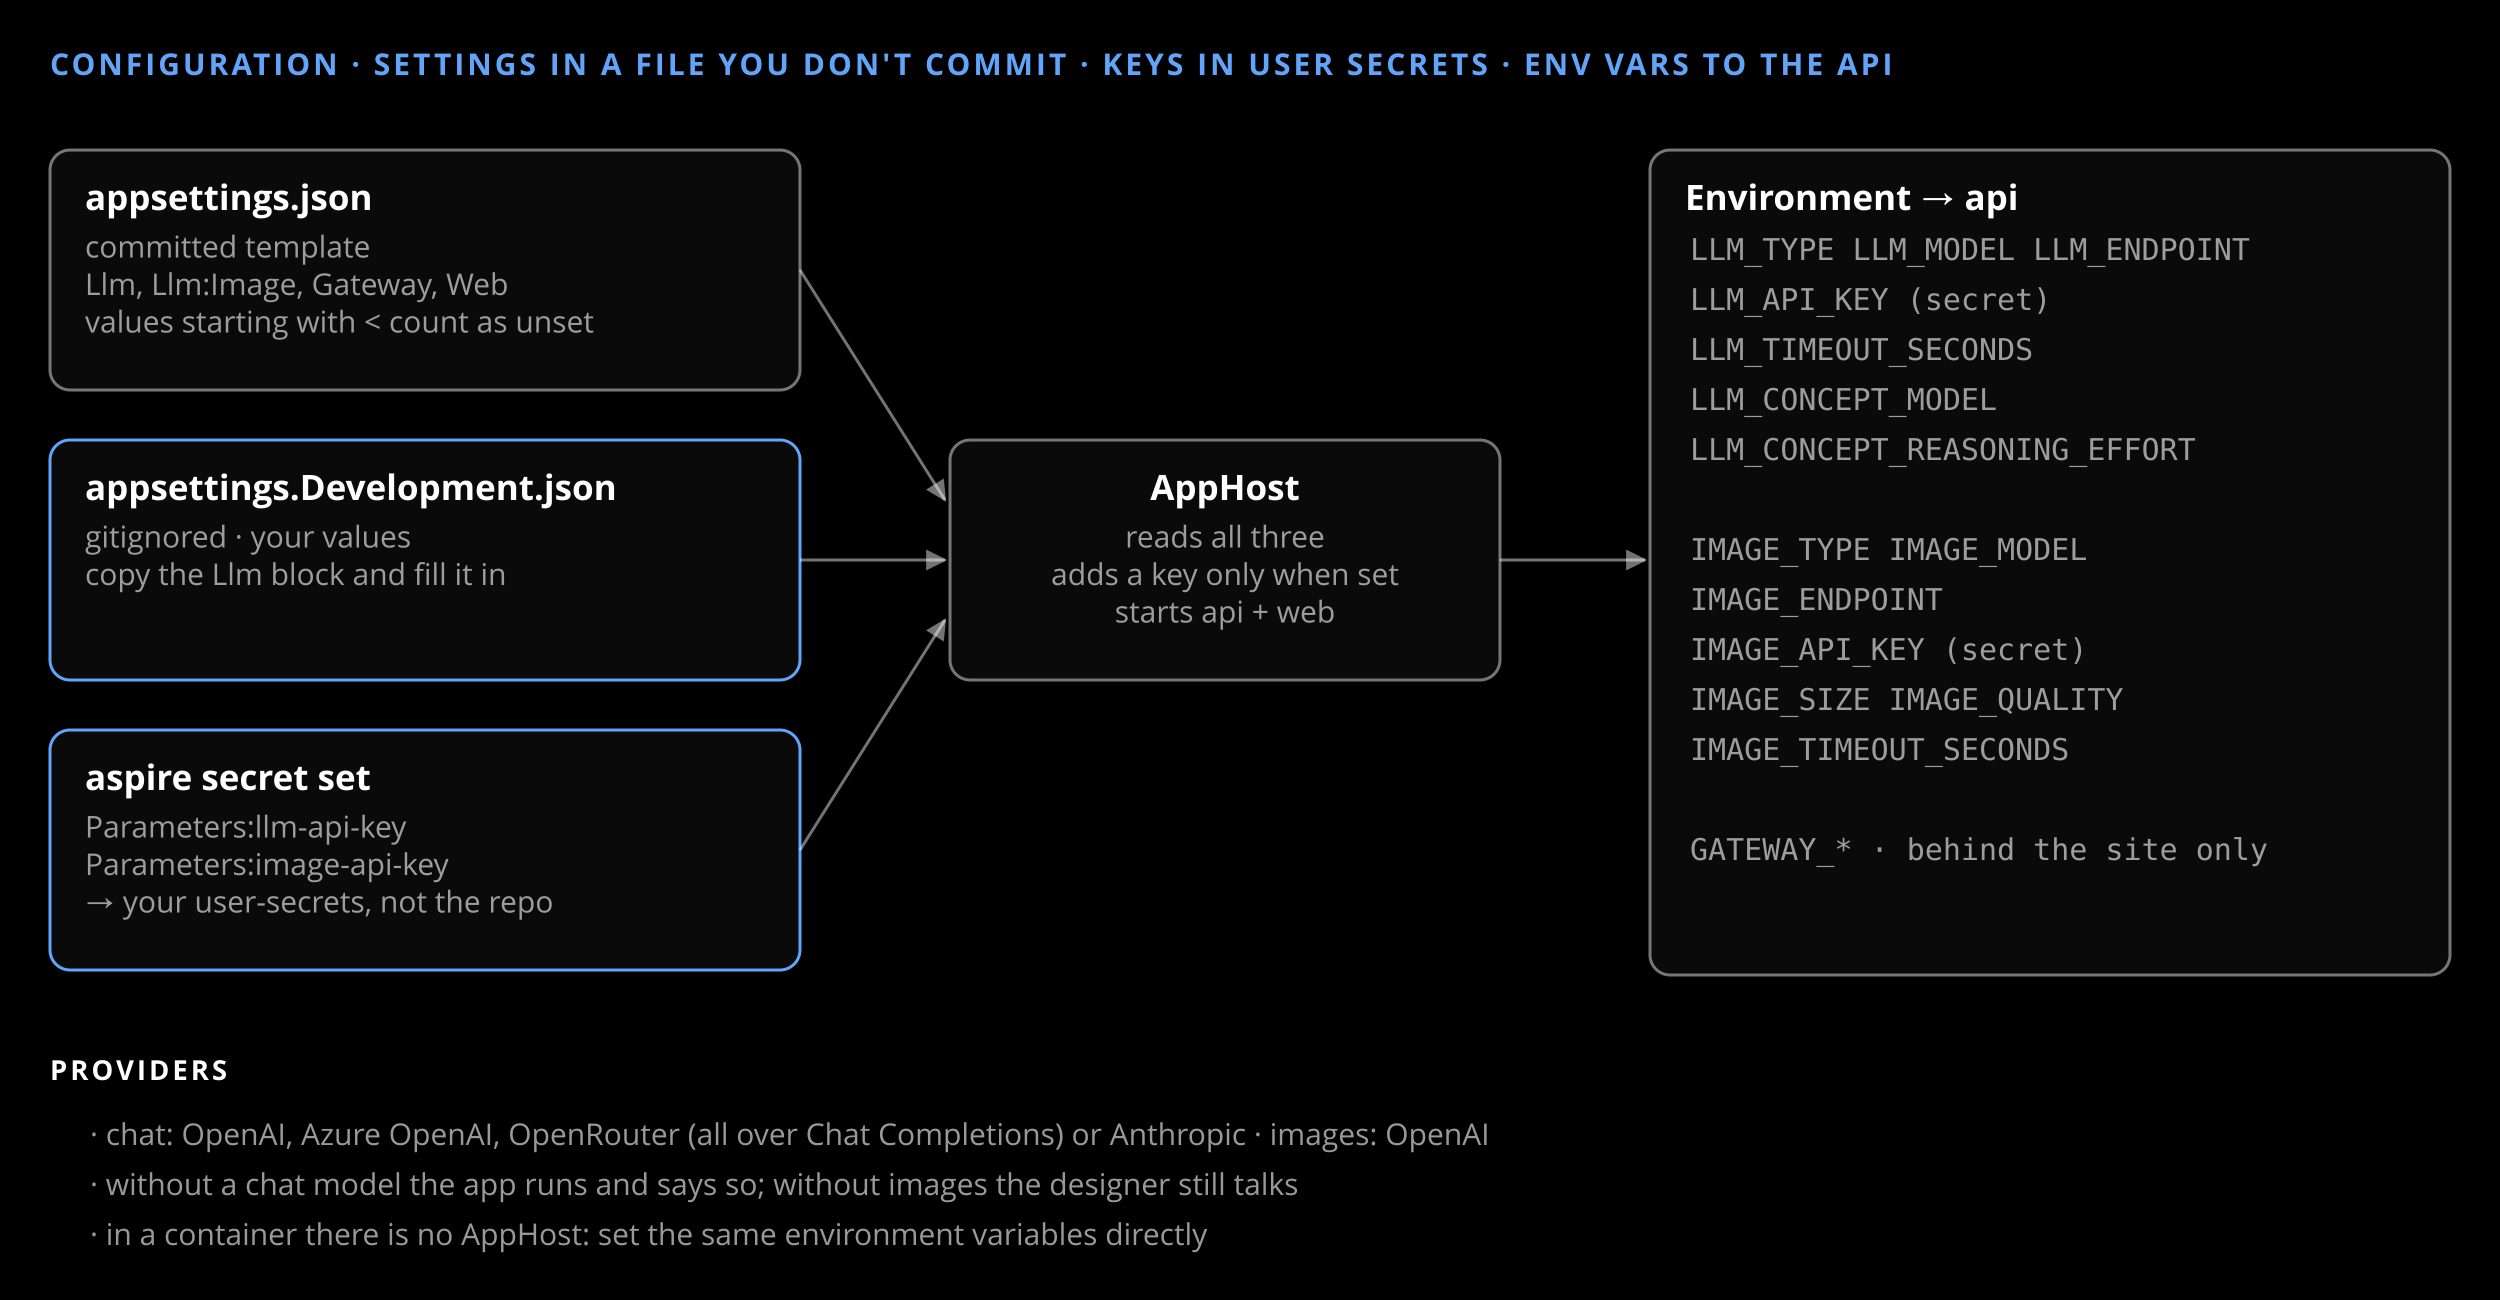
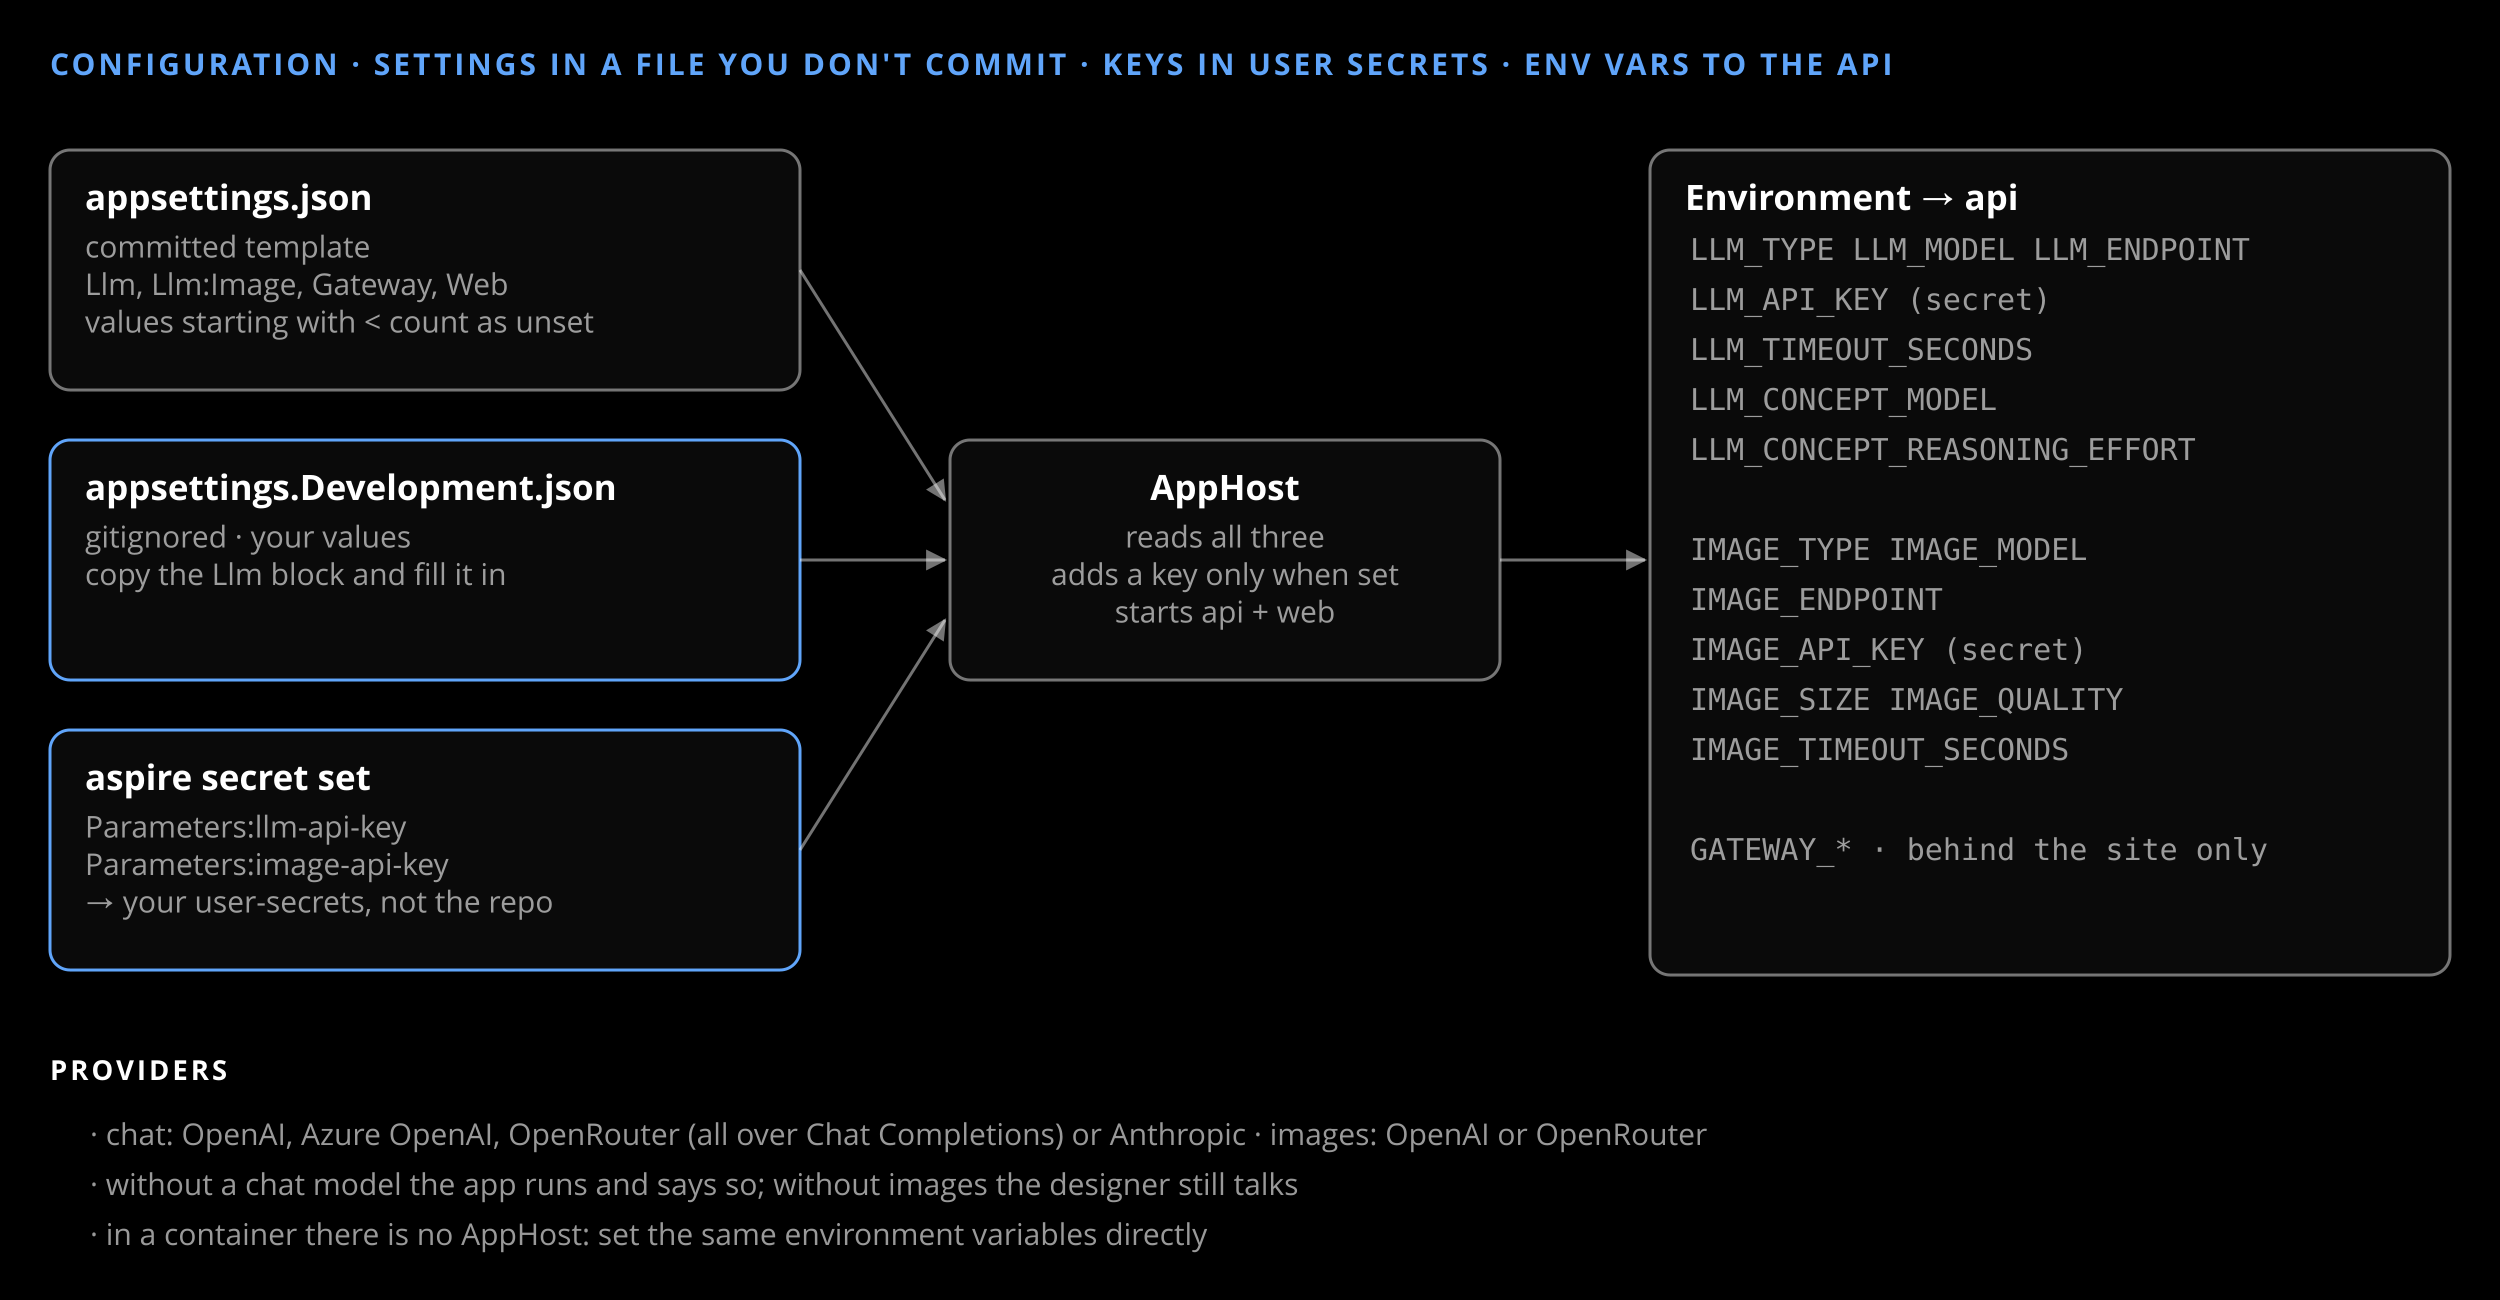
<svg xmlns="http://www.w3.org/2000/svg" viewBox="0 0 1000 520" width="1000" height="520" role="img" aria-label="Configuration: committed template settings, a gitignored appsettings.Development.json with your values, keys as Aspire secret parameters; the AppHost turns them into environment variables for the Python API.">
  <defs>
    <marker id="a" viewBox="0 0 10 10" refX="9" refY="5" markerWidth="7" markerHeight="7" orient="auto-start-reverse">
      <path d="M0 0 L10 5 L0 10 z" fill="rgba(255,255,255,0.45)" />
    </marker>
  </defs>
  <rect width="1000" height="520" fill="#000000" />
  <text x="20" y="30" font-family="'Open Sans', 'Segoe UI', Helvetica, Arial, sans-serif" font-size="12" fill="#60A5FA" text-anchor="start" font-weight="700" letter-spacing="1.2">CONFIGURATION · SETTINGS IN A FILE YOU DON'T COMMIT · KEYS IN USER SECRETS · ENV VARS TO THE API</text>
  <rect x="20" y="60" width="300" height="96" rx="8" fill="#0A0A0A" stroke="rgba(255,255,255,0.45)" stroke-width="1.2" />
  <text x="34" y="84" font-family="'Open Sans', 'Segoe UI', Helvetica, Arial, sans-serif" font-size="14" fill="#FFFFFF" text-anchor="start" font-weight="700">appsettings.json</text>
  <text x="34" y="103" font-family="'Open Sans', 'Segoe UI', Helvetica, Arial, sans-serif" font-size="12" fill="rgba(255,255,255,0.6)" text-anchor="start">committed template</text>
  <text x="34" y="118" font-family="'Open Sans', 'Segoe UI', Helvetica, Arial, sans-serif" font-size="12" fill="rgba(255,255,255,0.6)" text-anchor="start">Llm, Llm:Image, Gateway, Web</text>
  <text x="34" y="133" font-family="'Open Sans', 'Segoe UI', Helvetica, Arial, sans-serif" font-size="12" fill="rgba(255,255,255,0.6)" text-anchor="start">values starting with &lt; count as unset</text>
  <rect x="20" y="176" width="300" height="96" rx="8" fill="#0A0A0A" stroke="#60A5FA" stroke-width="1.2" />
  <text x="34" y="200" font-family="'Open Sans', 'Segoe UI', Helvetica, Arial, sans-serif" font-size="14" fill="#FFFFFF" text-anchor="start" font-weight="700">appsettings.Development.json</text>
  <text x="34" y="219" font-family="'Open Sans', 'Segoe UI', Helvetica, Arial, sans-serif" font-size="12" fill="rgba(255,255,255,0.6)" text-anchor="start">gitignored · your values</text>
  <text x="34" y="234" font-family="'Open Sans', 'Segoe UI', Helvetica, Arial, sans-serif" font-size="12" fill="rgba(255,255,255,0.6)" text-anchor="start">copy the Llm block and fill it in</text>
  <rect x="20" y="292" width="300" height="96" rx="8" fill="#0A0A0A" stroke="#60A5FA" stroke-width="1.2" />
  <text x="34" y="316" font-family="'Open Sans', 'Segoe UI', Helvetica, Arial, sans-serif" font-size="14" fill="#FFFFFF" text-anchor="start" font-weight="700">aspire secret set</text>
  <text x="34" y="335" font-family="'Open Sans', 'Segoe UI', Helvetica, Arial, sans-serif" font-size="12" fill="rgba(255,255,255,0.6)" text-anchor="start">Parameters:llm-api-key</text>
  <text x="34" y="350" font-family="'Open Sans', 'Segoe UI', Helvetica, Arial, sans-serif" font-size="12" fill="rgba(255,255,255,0.6)" text-anchor="start">Parameters:image-api-key</text>
  <text x="34" y="365" font-family="'Open Sans', 'Segoe UI', Helvetica, Arial, sans-serif" font-size="12" fill="rgba(255,255,255,0.6)" text-anchor="start">→ your user-secrets, not the repo</text>
  <rect x="380" y="176" width="220" height="96" rx="8" fill="#0A0A0A" stroke="rgba(255,255,255,0.45)" stroke-width="1.2" />
  <text x="490.0" y="200" font-family="'Open Sans', 'Segoe UI', Helvetica, Arial, sans-serif" font-size="14" fill="#FFFFFF" text-anchor="middle" font-weight="700">AppHost</text>
  <text x="490.0" y="219" font-family="'Open Sans', 'Segoe UI', Helvetica, Arial, sans-serif" font-size="12" fill="rgba(255,255,255,0.6)" text-anchor="middle">reads all three</text>
  <text x="490.0" y="234" font-family="'Open Sans', 'Segoe UI', Helvetica, Arial, sans-serif" font-size="12" fill="rgba(255,255,255,0.6)" text-anchor="middle">adds a key only when set</text>
  <text x="490.0" y="249" font-family="'Open Sans', 'Segoe UI', Helvetica, Arial, sans-serif" font-size="12" fill="rgba(255,255,255,0.6)" text-anchor="middle">starts api + web</text>
  <line x1="320" y1="108" x2="378" y2="200" stroke="rgba(255,255,255,0.45)" stroke-width="1.2" marker-end="url(#a)" />
  <line x1="320" y1="224" x2="378" y2="224" stroke="rgba(255,255,255,0.45)" stroke-width="1.2" marker-end="url(#a)" />
  <line x1="320" y1="340" x2="378" y2="248" stroke="rgba(255,255,255,0.45)" stroke-width="1.2" marker-end="url(#a)" />
  <rect x="660" y="60" width="320" height="330" rx="8" fill="#0A0A0A" stroke="rgba(255,255,255,0.45)" stroke-width="1.2" />
  <text x="674" y="84" font-family="'Open Sans', 'Segoe UI', Helvetica, Arial, sans-serif" font-size="14" fill="#FFFFFF" text-anchor="start" font-weight="700">Environment → api</text>
  <text x="676" y="104" font-family="'JetBrains Mono', Consolas, monospace" font-size="12" fill="rgba(255,255,255,0.6)" text-anchor="start">LLM_TYPE  LLM_MODEL  LLM_ENDPOINT</text>
  <text x="676" y="124" font-family="'JetBrains Mono', Consolas, monospace" font-size="12" fill="rgba(255,255,255,0.6)" text-anchor="start">LLM_API_KEY (secret)</text>
  <text x="676" y="144" font-family="'JetBrains Mono', Consolas, monospace" font-size="12" fill="rgba(255,255,255,0.6)" text-anchor="start">LLM_TIMEOUT_SECONDS</text>
  <text x="676" y="164" font-family="'JetBrains Mono', Consolas, monospace" font-size="12" fill="rgba(255,255,255,0.6)" text-anchor="start">LLM_CONCEPT_MODEL</text>
  <text x="676" y="184" font-family="'JetBrains Mono', Consolas, monospace" font-size="12" fill="rgba(255,255,255,0.6)" text-anchor="start">LLM_CONCEPT_REASONING_EFFORT</text>
  <text x="676" y="204" font-family="'JetBrains Mono', Consolas, monospace" font-size="12" fill="rgba(255,255,255,0.6)" text-anchor="start" />
  <text x="676" y="224" font-family="'JetBrains Mono', Consolas, monospace" font-size="12" fill="rgba(255,255,255,0.6)" text-anchor="start">IMAGE_TYPE  IMAGE_MODEL</text>
  <text x="676" y="244" font-family="'JetBrains Mono', Consolas, monospace" font-size="12" fill="rgba(255,255,255,0.6)" text-anchor="start">IMAGE_ENDPOINT</text>
  <text x="676" y="264" font-family="'JetBrains Mono', Consolas, monospace" font-size="12" fill="rgba(255,255,255,0.6)" text-anchor="start">IMAGE_API_KEY (secret)</text>
  <text x="676" y="284" font-family="'JetBrains Mono', Consolas, monospace" font-size="12" fill="rgba(255,255,255,0.6)" text-anchor="start">IMAGE_SIZE  IMAGE_QUALITY</text>
  <text x="676" y="304" font-family="'JetBrains Mono', Consolas, monospace" font-size="12" fill="rgba(255,255,255,0.6)" text-anchor="start">IMAGE_TIMEOUT_SECONDS</text>
  <text x="676" y="324" font-family="'JetBrains Mono', Consolas, monospace" font-size="12" fill="rgba(255,255,255,0.6)" text-anchor="start" />
  <text x="676" y="344" font-family="'JetBrains Mono', Consolas, monospace" font-size="12" fill="rgba(255,255,255,0.6)" text-anchor="start">GATEWAY_* · behind the site only</text>
  <line x1="600" y1="224" x2="658" y2="224" stroke="rgba(255,255,255,0.45)" stroke-width="1.2" marker-end="url(#a)" />
  <text x="20" y="432" font-family="'Open Sans', 'Segoe UI', Helvetica, Arial, sans-serif" font-size="11" fill="#FFFFFF" text-anchor="start" font-weight="700" letter-spacing="1.2">PROVIDERS</text>
-   <text x="36" y="458" font-family="'Open Sans', 'Segoe UI', Helvetica, Arial, sans-serif" font-size="12" fill="rgba(255,255,255,0.6)" text-anchor="start">· chat: OpenAI, Azure OpenAI, OpenRouter (all over Chat Completions) or Anthropic · images: OpenAI</text>
+   <text x="36" y="458" font-family="'Open Sans', 'Segoe UI', Helvetica, Arial, sans-serif" font-size="12" fill="rgba(255,255,255,0.6)" text-anchor="start">· chat: OpenAI, Azure OpenAI, OpenRouter (all over Chat Completions) or Anthropic · images: OpenAI or OpenRouter</text>
  <text x="36" y="478" font-family="'Open Sans', 'Segoe UI', Helvetica, Arial, sans-serif" font-size="12" fill="rgba(255,255,255,0.6)" text-anchor="start">· without a chat model the app runs and says so; without images the designer still talks</text>
  <text x="36" y="498" font-family="'Open Sans', 'Segoe UI', Helvetica, Arial, sans-serif" font-size="12" fill="rgba(255,255,255,0.6)" text-anchor="start">· in a container there is no AppHost: set the same environment variables directly</text>
</svg>
